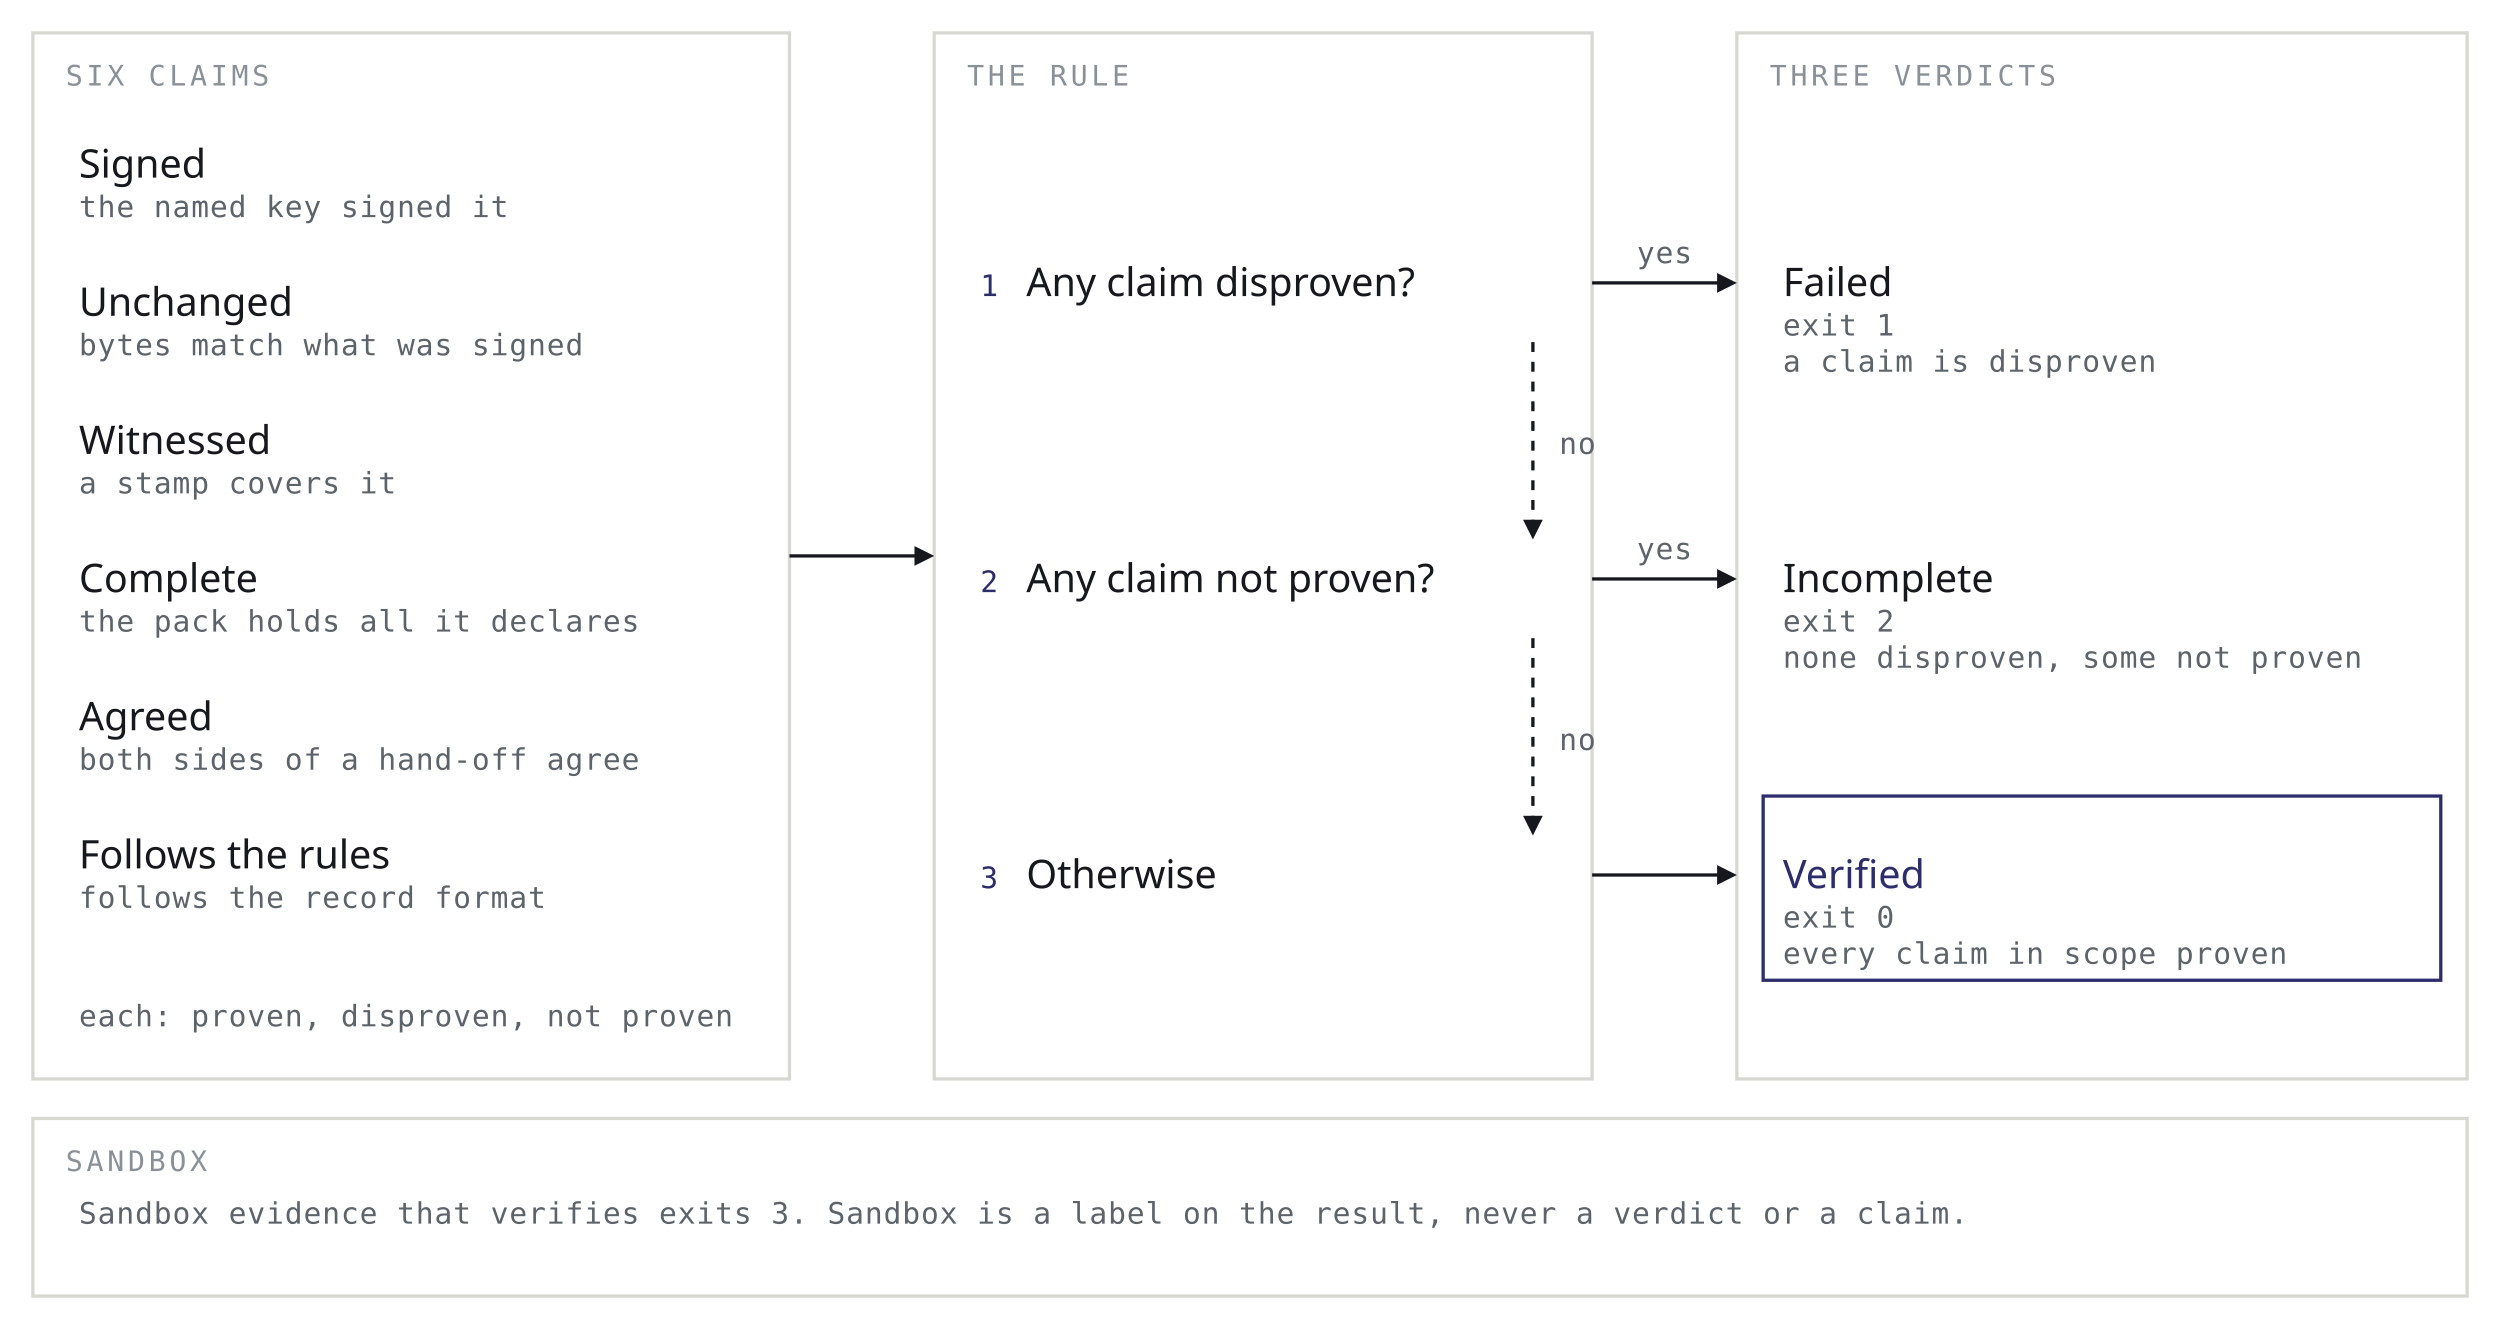
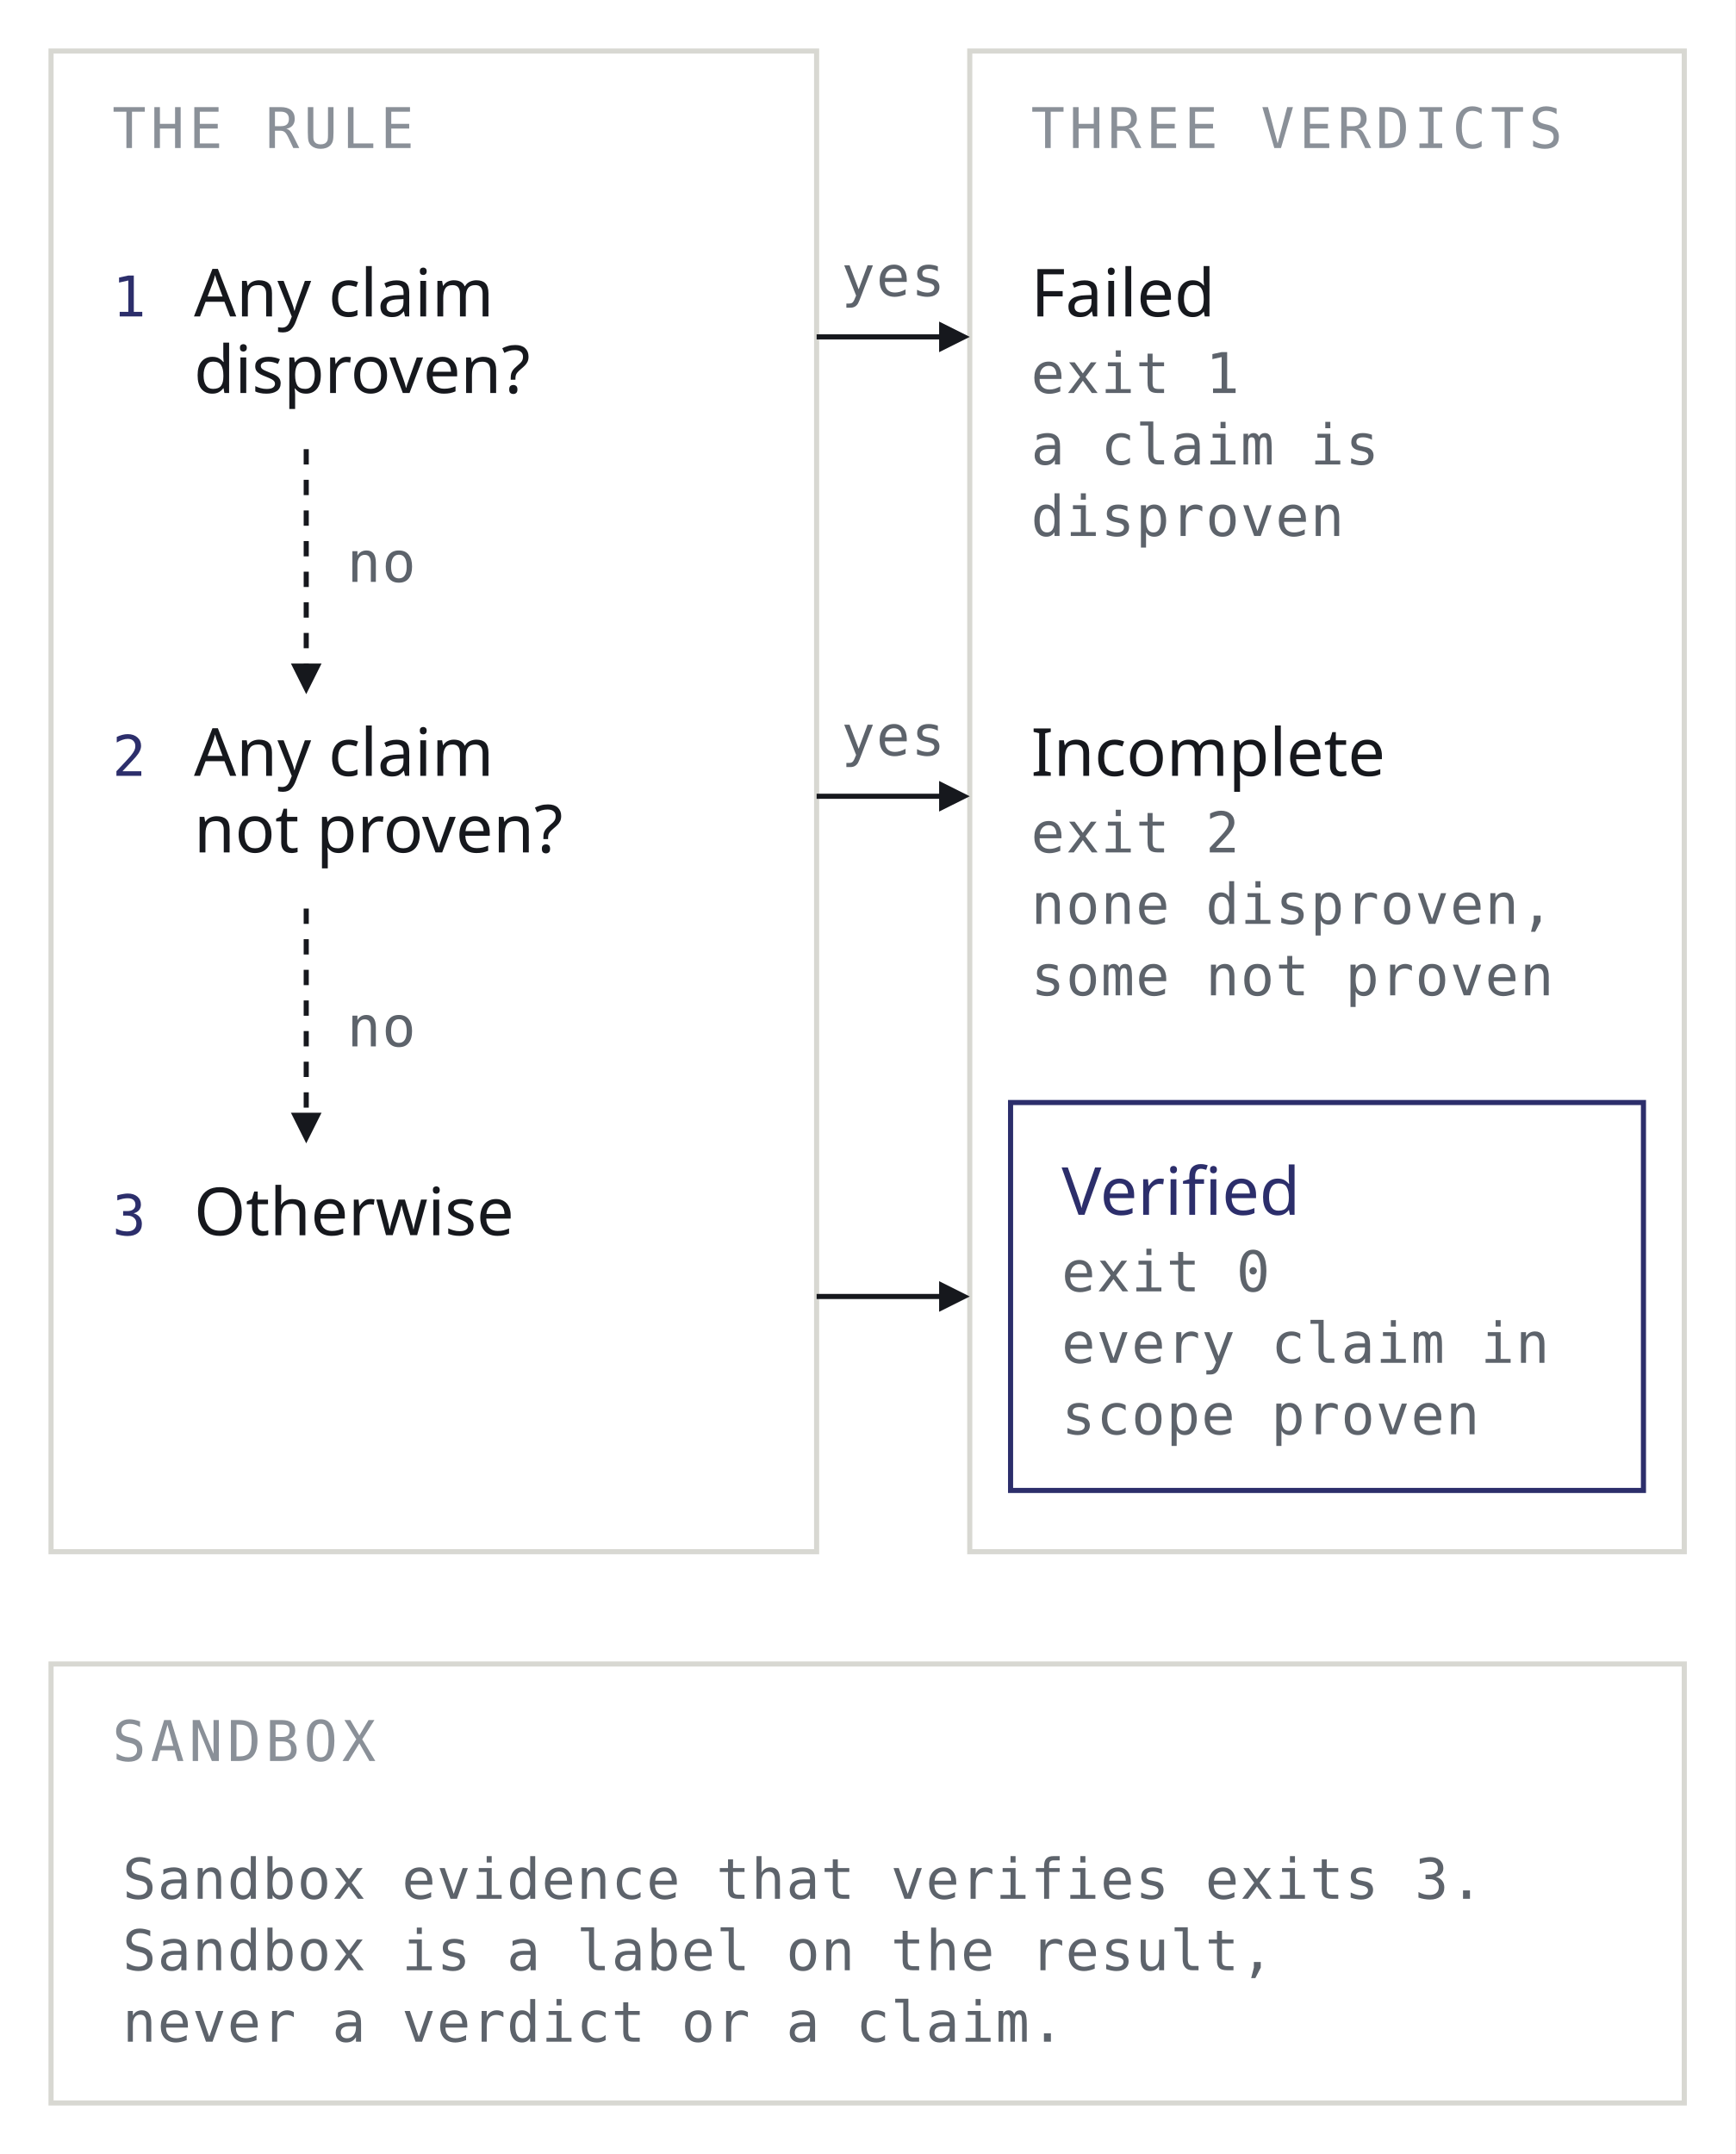
- <svg xmlns="http://www.w3.org/2000/svg" viewBox="0 0 760 404" role="img" aria-label="How six claims become one verdict. On the left are the six claims the kernel checks: signed, unchanged, witnessed, complete, agreed and follows the rules. Each claim is proven, disproven or not proven. In the middle is the rule, read in order. If any claim is disproven, the verdict is Failed. If not, and any claim is not proven, the verdict is Incomplete. Otherwise the verdict is Verified. On the right are the three verdicts and their exit codes: Failed exits 1, Incomplete exits 2 and Verified exits 0. Below, a note: a pack built in the Sandbox that verifies exits 3. Sandbox is a label on the result, not a verdict.">
+ <svg xmlns="http://www.w3.org/2000/svg" viewBox="0 0 340 422" role="img" aria-label="How the claims become one verdict. The rule is read in order. If any claim is disproven, the verdict is Failed, exit 1. If not, and any claim is not proven, the verdict is Incomplete, exit 2. Otherwise the verdict is Verified, exit 0. Below, a note: a pack built in the Sandbox that verifies exits 3. Sandbox is a label on the result, not a verdict.">
  <style>
-   .lbl  { font-family:"Geist",sans-serif; font-size:12px; font-weight:500; fill:#16181D; }
-   .sub  { font-family:"Geist Mono",monospace; font-size:9px; letter-spacing:.03em; fill:#5D636B; }
-   .zone { font-family:"Geist Mono",monospace; font-size:8.6px; letter-spacing:.13em; fill:#8A9098; }
-   .step { font-family:"Geist Mono",monospace; font-size:9px; letter-spacing:.07em; fill:#2C2E6B; }
-   .acc  { font-family:"Geist",sans-serif; font-size:12px; font-weight:500; fill:#2C2E6B; }
+   .lbl  { font-family:"Geist",sans-serif; font-size:13px; font-weight:500; fill:#16181D; }
+   .sub  { font-family:"Geist Mono",monospace; font-size:11px; letter-spacing:.02em; fill:#5D636B; }
+   .zone { font-family:"Geist Mono",monospace; font-size:11px; letter-spacing:.08em; fill:#8A9098; }
+   .step { font-family:"Geist Mono",monospace; font-size:11px; letter-spacing:.04em; fill:#2C2E6B; }
+   .acc  { font-family:"Geist",sans-serif; font-size:13px; font-weight:500; fill:#2C2E6B; }
</style>
-   <rect x="0" y="0" width="760" height="404" fill="#FFFFFF" />
-   <rect x="10" y="10" width="230" height="318" fill="none" stroke="#D8D8D2" stroke-width="1" />
-   <text class="zone" x="20" y="26" text-anchor="start">SIX CLAIMS</text>
-   <text class="lbl" x="24" y="54" text-anchor="start">Signed</text>
-   <text class="sub" x="24" y="66" text-anchor="start">the named key signed it</text>
-   <text class="lbl" x="24" y="96" text-anchor="start">Unchanged</text>
-   <text class="sub" x="24" y="108" text-anchor="start">bytes match what was signed</text>
-   <text class="lbl" x="24" y="138" text-anchor="start">Witnessed</text>
-   <text class="sub" x="24" y="150" text-anchor="start">a stamp covers it</text>
-   <text class="lbl" x="24" y="180" text-anchor="start">Complete</text>
-   <text class="sub" x="24" y="192" text-anchor="start">the pack holds all it declares</text>
-   <text class="lbl" x="24" y="222" text-anchor="start">Agreed</text>
-   <text class="sub" x="24" y="234" text-anchor="start">both sides of a hand-off agree</text>
-   <text class="lbl" x="24" y="264" text-anchor="start">Follows the rules</text>
-   <text class="sub" x="24" y="276" text-anchor="start">follows the record format</text>
-   <text class="sub" x="24" y="312" text-anchor="start">each: proven, disproven, not proven</text>
-   <rect x="284" y="10" width="200" height="318" fill="none" stroke="#D8D8D2" stroke-width="1" />
-   <text class="zone" x="294" y="26" text-anchor="start">THE RULE</text>
-   <text class="step" x="298" y="90" text-anchor="start">1</text>
-   <text class="lbl" x="312" y="90" text-anchor="start">Any claim disproven?</text>
-   <text class="step" x="298" y="180" text-anchor="start">2</text>
-   <text class="lbl" x="312" y="180" text-anchor="start">Any claim not proven?</text>
-   <text class="step" x="298" y="270" text-anchor="start">3</text>
-   <text class="lbl" x="312" y="270" text-anchor="start">Otherwise</text>
-   <polyline points="466,104 466.0,159.0" fill="none" stroke="#16181D" stroke-width="1" stroke-dasharray="3 3" />
-   <polygon points="466,164 463.0,158.0 469.0,158.0" fill="#16181D" />
-   <text class="sub" x="474" y="138" text-anchor="start">no</text>
-   <polyline points="466,194 466.0,249.0" fill="none" stroke="#16181D" stroke-width="1" stroke-dasharray="3 3" />
-   <polygon points="466,254 463.0,248.0 469.0,248.0" fill="#16181D" />
-   <text class="sub" x="474" y="228" text-anchor="start">no</text>
-   <rect x="528" y="10" width="222" height="318" fill="none" stroke="#D8D8D2" stroke-width="1" />
-   <text class="zone" x="538" y="26" text-anchor="start">THREE VERDICTS</text>
-   <text class="lbl" x="542" y="90" text-anchor="start">Failed</text>
-   <text class="sub" x="542" y="102" text-anchor="start">exit 1</text>
-   <text class="sub" x="542" y="113" text-anchor="start">a claim is disproven</text>
-   <text class="lbl" x="542" y="180" text-anchor="start">Incomplete</text>
-   <text class="sub" x="542" y="192" text-anchor="start">exit 2</text>
-   <text class="sub" x="542" y="203" text-anchor="start">none disproven, some not proven</text>
-   <rect x="536" y="242" width="206" height="56" fill="none" stroke="#2C2E6B" stroke-width="1" />
-   <text class="acc" x="542" y="270" text-anchor="start">Verified</text>
-   <text class="sub" x="542" y="282" text-anchor="start">exit 0</text>
-   <text class="sub" x="542" y="293" text-anchor="start">every claim in scope proven</text>
-   <polyline points="240,169 279.0,169.0" fill="none" stroke="#16181D" stroke-width="1" />
-   <polygon points="284,169 278.0,172.0 278.0,166.0" fill="#16181D" />
-   <polyline points="484,86 523.0,86.0" fill="none" stroke="#16181D" stroke-width="1" />
-   <polygon points="528,86 522.0,89.0 522.0,83.0" fill="#16181D" />
-   <text class="sub" x="506" y="80" text-anchor="middle">yes</text>
-   <polyline points="484,176 523.0,176.0" fill="none" stroke="#16181D" stroke-width="1" />
-   <polygon points="528,176 522.0,179.0 522.0,173.0" fill="#16181D" />
-   <text class="sub" x="506" y="170" text-anchor="middle">yes</text>
-   <polyline points="484,266 523.0,266.0" fill="none" stroke="#16181D" stroke-width="1" />
-   <polygon points="528,266 522.0,269.0 522.0,263.0" fill="#16181D" />
-   <rect x="10" y="340" width="740" height="54" fill="none" stroke="#D8D8D2" stroke-width="1" />
-   <text class="zone" x="20" y="356" text-anchor="start">SANDBOX</text>
-   <text class="sub" x="24" y="372" text-anchor="start">Sandbox evidence that verifies exits 3. Sandbox is a label on the result, never a verdict or a claim.</text>
+   <rect x="0" y="0" width="340" height="422" fill="#FFFFFF" />
+   <rect x="10" y="10" width="150" height="294" fill="none" stroke="#D8D8D2" stroke-width="1" />
+   <text class="zone" x="22" y="29" text-anchor="start">THE RULE</text>
+   <text class="step" x="22" y="62" text-anchor="start">1</text>
+   <text class="lbl" x="38" y="62" text-anchor="start">Any claim</text>
+   <text class="lbl" x="38" y="77" text-anchor="start">disproven?</text>
+   <text class="step" x="22" y="152" text-anchor="start">2</text>
+   <text class="lbl" x="38" y="152" text-anchor="start">Any claim</text>
+   <text class="lbl" x="38" y="167" text-anchor="start">not proven?</text>
+   <text class="step" x="22" y="242" text-anchor="start">3</text>
+   <text class="lbl" x="38" y="242" text-anchor="start">Otherwise</text>
+   <polyline points="60,88 60.0,131.0" fill="none" stroke="#16181D" stroke-width="1" stroke-dasharray="3 3" />
+   <polygon points="60,136 57.0,130.0 63.0,130.0" fill="#16181D" />
+   <text class="sub" x="68" y="114" text-anchor="start">no</text>
+   <polyline points="60,178 60.0,219.0" fill="none" stroke="#16181D" stroke-width="1" stroke-dasharray="3 3" />
+   <polygon points="60,224 57.0,218.0 63.0,218.0" fill="#16181D" />
+   <text class="sub" x="68" y="205" text-anchor="start">no</text>
+   <rect x="190" y="10" width="140" height="294" fill="none" stroke="#D8D8D2" stroke-width="1" />
+   <text class="zone" x="202" y="29" text-anchor="start">THREE VERDICTS</text>
+   <text class="lbl" x="202" y="62" text-anchor="start">Failed</text>
+   <text class="sub" x="202" y="77" text-anchor="start">exit 1</text>
+   <text class="sub" x="202" y="91" text-anchor="start">a claim is</text>
+   <text class="sub" x="202" y="105" text-anchor="start">disproven</text>
+   <text class="lbl" x="202" y="152" text-anchor="start">Incomplete</text>
+   <text class="sub" x="202" y="167" text-anchor="start">exit 2</text>
+   <text class="sub" x="202" y="181" text-anchor="start">none disproven,</text>
+   <text class="sub" x="202" y="195" text-anchor="start">some not proven</text>
+   <rect x="198" y="216" width="124" height="76" fill="none" stroke="#2C2E6B" stroke-width="1" />
+   <text class="acc" x="208" y="238" text-anchor="start">Verified</text>
+   <text class="sub" x="208" y="253" text-anchor="start">exit 0</text>
+   <text class="sub" x="208" y="267" text-anchor="start">every claim in</text>
+   <text class="sub" x="208" y="281" text-anchor="start">scope proven</text>
+   <polyline points="160,66 185.0,66.0" fill="none" stroke="#16181D" stroke-width="1" />
+   <polygon points="190,66 184.0,69.0 184.0,63.0" fill="#16181D" />
+   <text class="sub" x="175" y="58" text-anchor="middle">yes</text>
+   <polyline points="160,156 185.0,156.0" fill="none" stroke="#16181D" stroke-width="1" />
+   <polygon points="190,156 184.0,159.0 184.0,153.0" fill="#16181D" />
+   <text class="sub" x="175" y="148" text-anchor="middle">yes</text>
+   <polyline points="160,254 185.0,254.0" fill="none" stroke="#16181D" stroke-width="1" />
+   <polygon points="190,254 184.0,257.0 184.0,251.0" fill="#16181D" />
+   <rect x="10" y="326" width="320" height="86" fill="none" stroke="#D8D8D2" stroke-width="1" />
+   <text class="zone" x="22" y="345" text-anchor="start">SANDBOX</text>
+   <text class="sub" x="24" y="372" text-anchor="start">Sandbox evidence that verifies exits 3.</text>
+   <text class="sub" x="24" y="386" text-anchor="start">Sandbox is a label on the result,</text>
+   <text class="sub" x="24" y="400" text-anchor="start">never a verdict or a claim.</text>
</svg>
